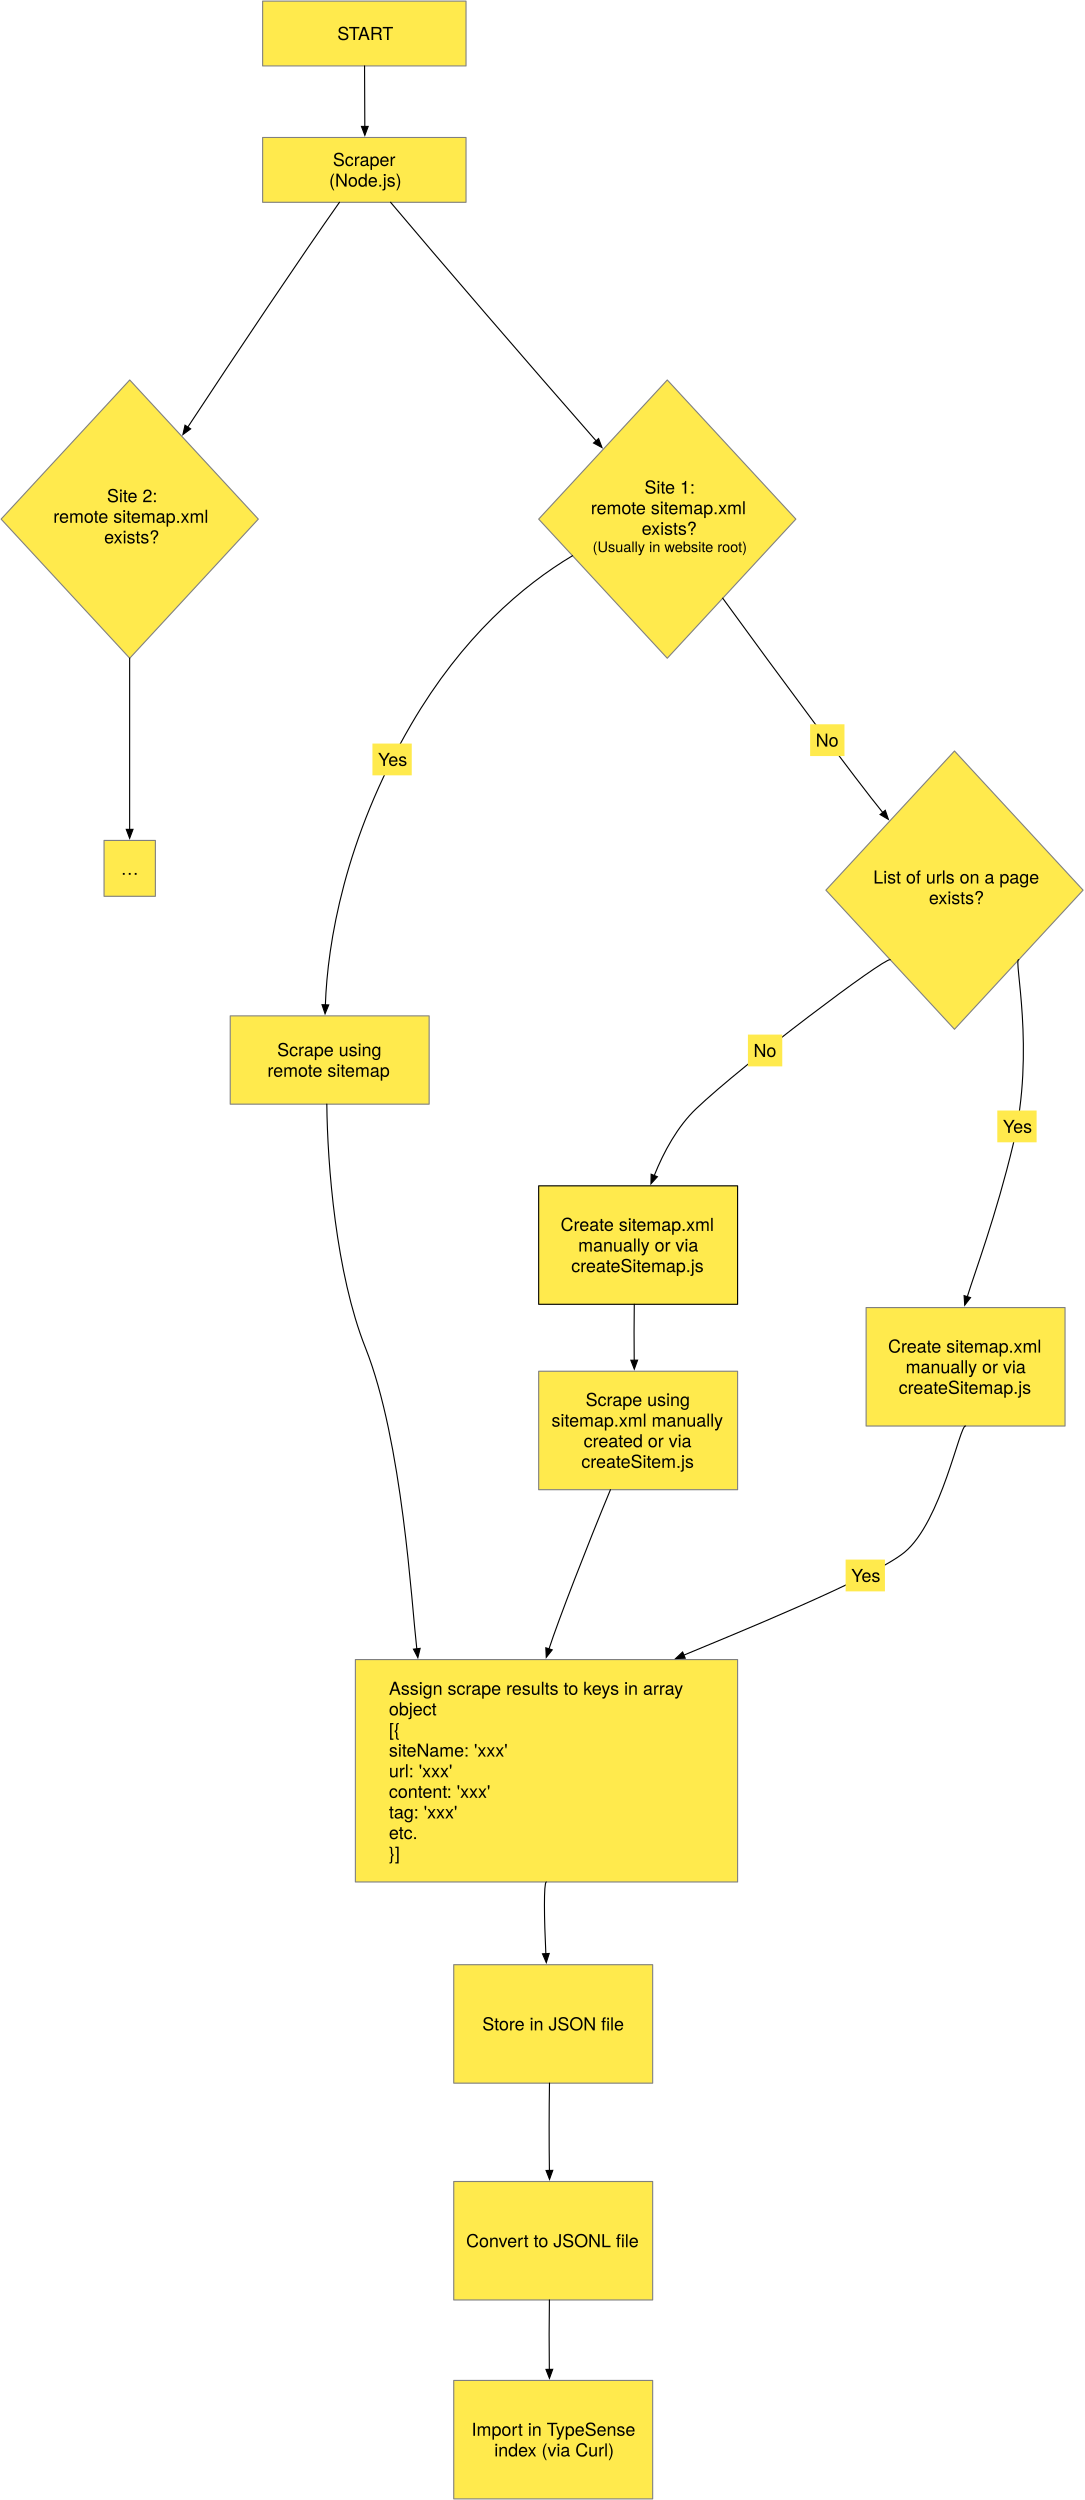
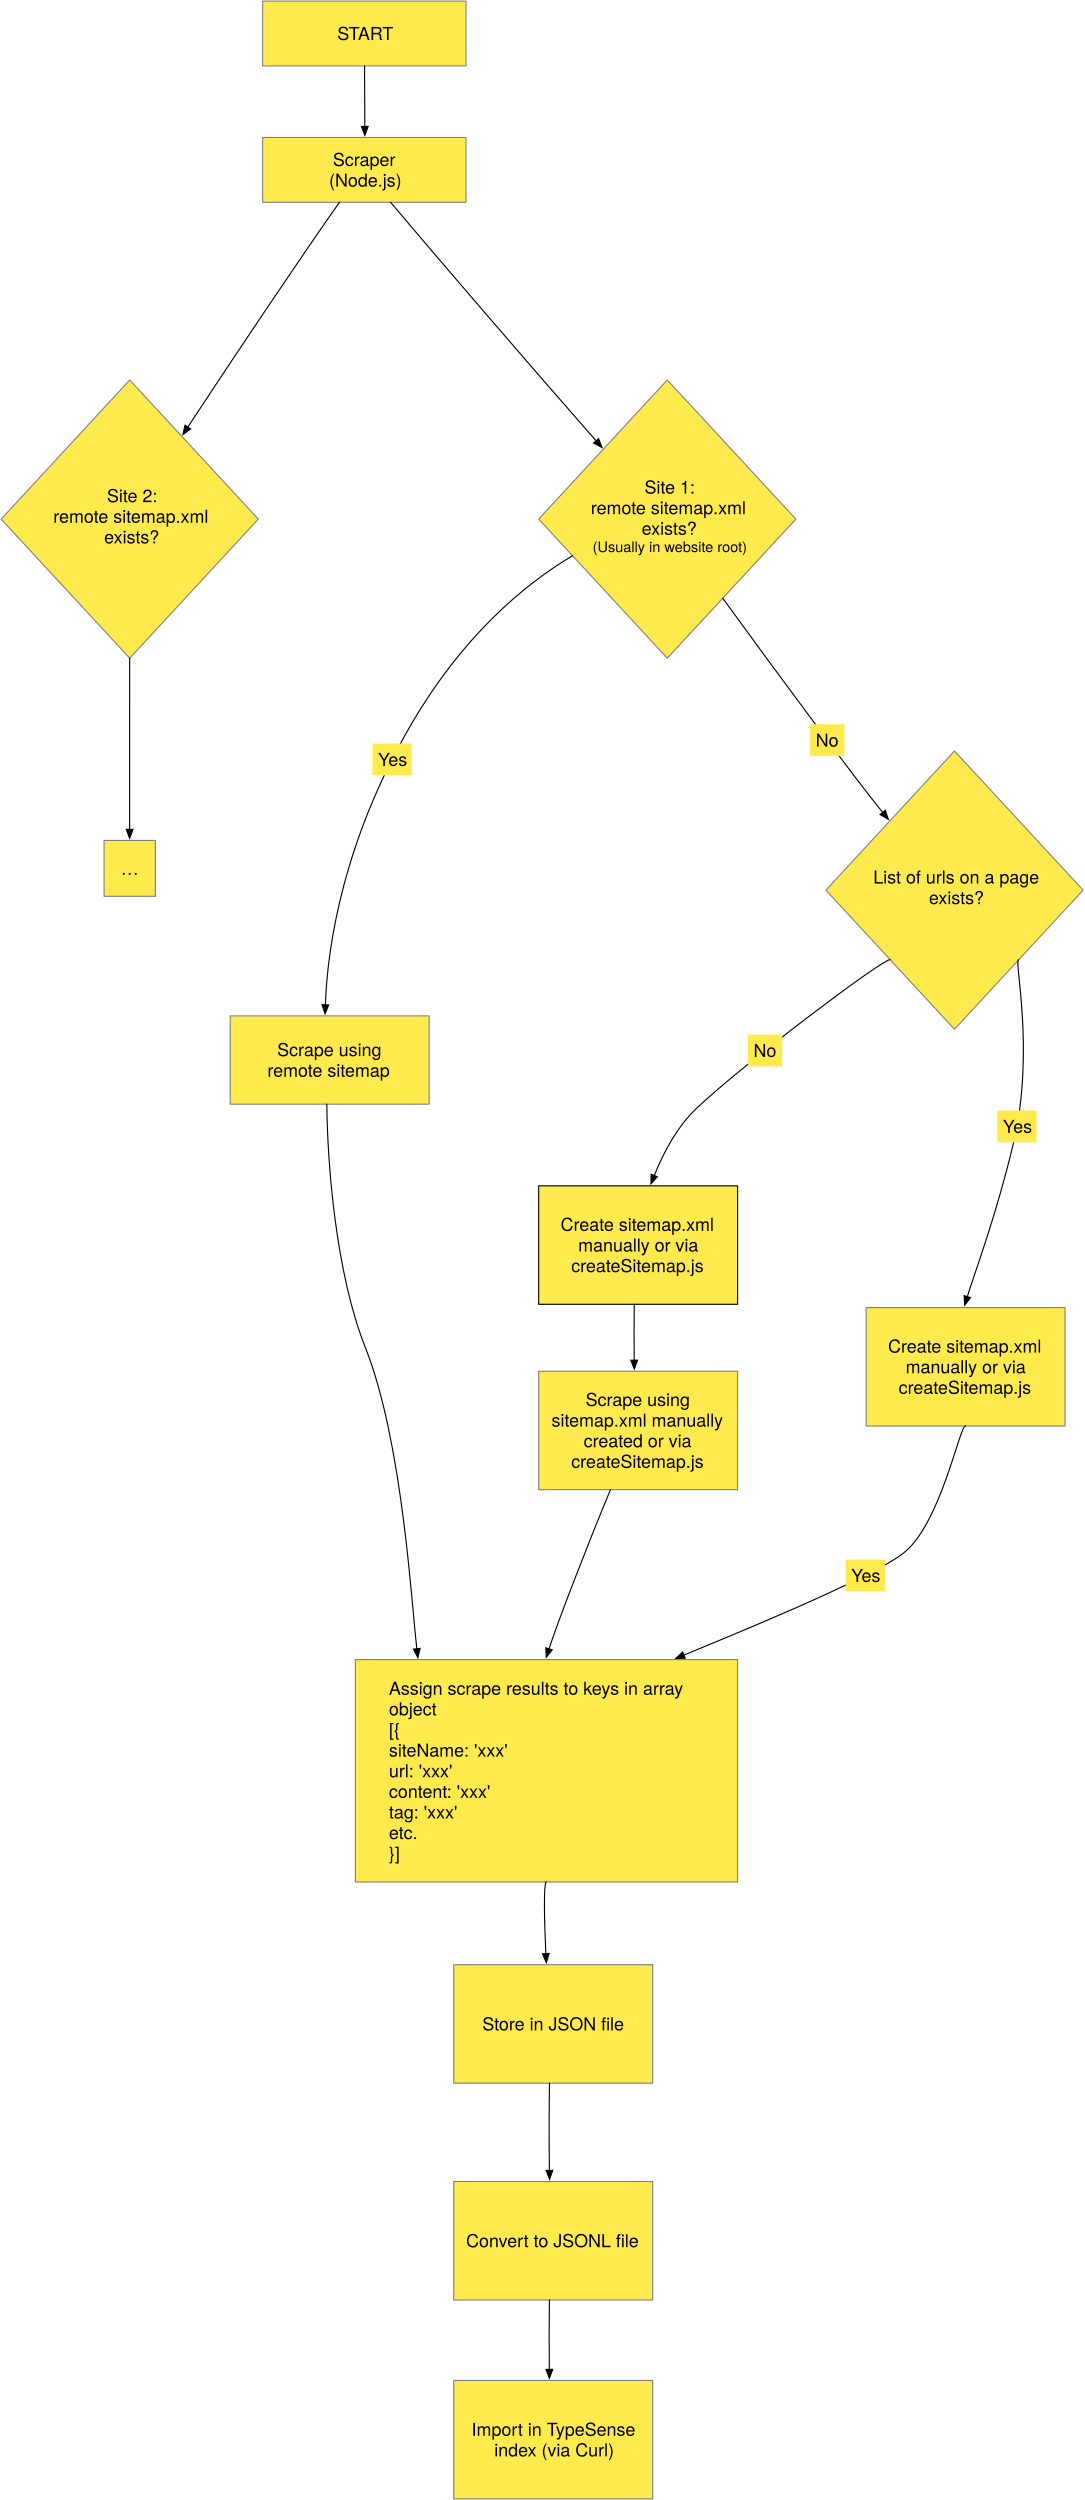
- <svg xmlns="http://www.w3.org/2000/svg" xmlns:xlink="http://www.w3.org/1999/xlink" viewBox="252 67 970 2237">
+ <svg xmlns="http://www.w3.org/2000/svg" xmlns:xlink="http://www.w3.org/1999/xlink" version="1.1" viewBox="252 67 970 2237">
  <defs>
    <marker orient="auto" overflow="visible" markerUnits="strokeWidth" id="FilledArrow_Marker" stroke-linejoin="miter" stroke-miterlimit="10" viewBox="-1 -4 10 8" markerWidth="10" markerHeight="8" color="black">
      <g>
        <path d="M 8 0 L 0 -3 L 0 3 Z" fill="currentColor" stroke="currentColor" stroke-width="1" />
      </g>
    </marker>
  </defs>
  <g id="Canvas_1" stroke-opacity="1" stroke="none" stroke-dasharray="none" fill="none" fill-opacity="1">
    <g id="Canvas_1_Layer_1">
      <g id="Graphic_3">
        <rect x="487" y="68" width="182" height="58" fill="#ffea4d" />
        <rect x="487" y="68" width="182" height="58" stroke="gray" stroke-linecap="round" stroke-linejoin="round" stroke-width="1" />
        <text transform="translate(492 87.776)" fill="black">
          <tspan font-family="Helvetica Neue" font-size="16" fill="black" x="61.848" y="15">START</tspan>
        </text>
      </g>
      <g id="Graphic_8">
-         <rect x="487" y="190" width="182" height="58" fill="#ffea4d" />
-         <rect x="487" y="190" width="182" height="58" stroke="gray" stroke-linecap="round" stroke-linejoin="round" stroke-width="1" />
-         <text transform="translate(492 200.552)" fill="black">
-           <tspan font-family="Helvetica Neue" font-size="16" fill="black" x="57.856" y="15">Scraper</tspan>
-           <tspan font-family="Helvetica Neue" font-size="16" fill="black" x="54.448" y="33.448">(Node.js)</tspan>
-         </text>
+         <a xlink:href="https://github.com/WebOfTrust/WOT-terms/tree/main/scrapers">
+           <rect x="487" y="190" width="182" height="58" fill="#ffea4d" />
+           <rect x="487" y="190" width="182" height="58" stroke="gray" stroke-linecap="round" stroke-linejoin="round" stroke-width="1" />
+           <text transform="translate(492 200.552)" fill="black">
+             <tspan font-family="Helvetica Neue" font-size="16" fill="black" x="57.856" y="15">Scraper</tspan>
+             <tspan font-family="Helvetica Neue" font-size="16" fill="black" x="54.448" y="33.448">(Node.js)</tspan>
+           </text>
+         </a>
      </g>
      <g id="Graphic_11">
        <path d="M 849.068 407 L 964.136 531.5 L 849.068 656 L 734 531.5 Z" fill="#ffea4d" />
        <path d="M 849.068 407 L 964.136 531.5 L 849.068 656 L 734 531.5 Z" stroke="gray" stroke-linecap="round" stroke-linejoin="round" stroke-width="1" />
        <text transform="translate(770.0684 493.656)" fill="black">
          <tspan font-family="Helvetica Neue" font-size="16" fill="black" x="58.629" y="15">Site 1:</tspan>
          <tspan font-family="Helvetica Neue" font-size="16" fill="black" x="10.605" y="33.448">remote sitemap.xml
          </tspan>
          <tspan font-family="Helvetica Neue" font-size="16" fill="black" x="56.117" y="51.896">exists?</tspan>
          <tspan font-family="Helvetica Neue" font-size="13" fill="black" x="12.213" y="67.344">(Usually in website
            root)</tspan>
        </text>
      </g>
      <g id="Graphic_12">
        <path d="M 368.068 407 L 483.136 531.5 L 368.068 656 L 253 531.5 Z" fill="#ffea4d" />
        <path d="M 368.068 407 L 483.136 531.5 L 368.068 656 L 253 531.5 Z" stroke="gray" stroke-linecap="round" stroke-linejoin="round" stroke-width="1" />
        <text transform="translate(289.0684 501.338)" fill="black">
          <tspan font-family="Helvetica Neue" font-size="16" fill="black" x="58.629" y="15">Site 2:</tspan>
          <tspan font-family="Helvetica Neue" font-size="16" fill="black" x="10.605" y="33.448">remote sitemap.xml
          </tspan>
          <tspan font-family="Helvetica Neue" font-size="16" fill="black" x="56.117" y="51.896">exists?</tspan>
        </text>
      </g>
      <g id="Line_13">
        <path d="M 578.204 126 C 578.353 149.404 578.422 166.952 578.44 180.101" marker-end="url(#FilledArrow_Marker)" stroke="black" stroke-linecap="round" stroke-linejoin="round" stroke-width="1" />
      </g>
      <g id="Line_15">
        <path d="M 555.764 248 C 523.691 293.368 463.649 382.779 420.074 449.116" marker-end="url(#FilledArrow_Marker)" stroke="black" stroke-linecap="round" stroke-linejoin="round" stroke-width="1" />
      </g>
      <g id="Line_16">
        <path d="M 601.476 248 C 642.042 296.241 726.423 394.28 785.358 461.425" marker-end="url(#FilledArrow_Marker)" stroke="black" stroke-linecap="round" stroke-linejoin="round" stroke-width="1" />
      </g>
      <g id="Graphic_17">
        <rect x="345.102" y="819" width="45.932" height="50" fill="#ffea4d" />
        <rect x="345.102" y="819" width="45.932" height="50" stroke="gray" stroke-linecap="round" stroke-linejoin="round" stroke-width="1" />
        <text transform="translate(350.1023 834.776)" fill="black">
          <tspan font-family="Helvetica Neue" font-size="16" fill="black" x="9.966" y="15">…</tspan>
        </text>
      </g>
      <g id="Line_18">
        <path d="M 368.012 655.939 C 367.992 711.2 367.98 772.006 367.999 809.1" marker-end="url(#FilledArrow_Marker)" stroke="black" stroke-linecap="round" stroke-linejoin="round" stroke-width="1" />
      </g>
      <g id="Graphic_19">
        <path d="M 1106.068 739 L 1221.136 863.5 L 1106.068 988 L 991 863.5 Z" fill="#ffea4d" />
        <path d="M 1106.068 739 L 1221.136 863.5 L 1106.068 988 L 991 863.5 Z" stroke="gray" stroke-linecap="round" stroke-linejoin="round" stroke-width="1" />
        <text transform="translate(1027.068 842.562)" fill="black">
          <tspan font-family="Helvetica Neue" font-size="16" fill="black" x="6.325" y="15">List of urls on a page
          </tspan>
          <tspan font-family="Helvetica Neue" font-size="16" fill="black" x="56.117" y="33.448">exists?</tspan>
        </text>
      </g>
      <g id="Line_20">
        <path d="M 898.7 602.3 C 948.127 670.416 1019.676 766.927 1041.825 793.964" marker-end="url(#FilledArrow_Marker)" stroke="black" stroke-linecap="round" stroke-linejoin="round" stroke-width="1" />
      </g>
      <g id="Graphic_24">
        <rect x="976.898" y="715.08" width="30.736" height="28.448" fill="#ffea4d" />
        <text transform="translate(981.898 720.0801)" fill="black">
          <tspan font-family="Helvetica Neue" font-size="16" fill="black" x="39257486e-20" y="15">No</tspan>
        </text>
      </g>
      <g id="Graphic_26">
-         <rect x="1027" y="1237" width="178" height="106" fill="#ffea4d" />
-         <rect x="1027" y="1237" width="178" height="106" stroke="gray" stroke-linecap="round" stroke-linejoin="round" stroke-width="1" />
-         <text transform="translate(1032 1262.328)" fill="black">
-           <tspan font-family="Helvetica Neue" font-size="16" fill="black" x="14.648" y="15">Create sitemap.xml</tspan>
-           <tspan font-family="Helvetica Neue" font-size="16" fill="black" x="30.36" y="33.448">manually or via </tspan>
-           <tspan font-family="Helvetica Neue" font-size="16" fill="black" x="24.136" y="51.896">createSitemap.js
-           </tspan>
-         </text>
+         <a xlink:href="https://github.com/WebOfTrust/WOT-terms/blob/main/scrapers/createSitemap.js">
+           <rect x="1027" y="1237" width="178" height="106" fill="#ffea4d" />
+           <rect x="1027" y="1237" width="178" height="106" stroke="gray" stroke-linecap="round" stroke-linejoin="round" stroke-width="1" />
+           <text transform="translate(1032 1262.328)" fill="black">
+             <tspan font-family="Helvetica Neue" font-size="16" fill="black" x="14.648" y="15">Create sitemap.xml</tspan>
+             <tspan font-family="Helvetica Neue" font-size="16" fill="black" x="30.36" y="33.448">manually or via
+             </tspan>
+             <tspan font-family="Helvetica Neue" font-size="16" fill="black" x="24.136" y="51.896">createSitemap.js
+             </tspan>
+           </text>
+         </a>
      </g>
      <g id="Line_32">
        <path d="M 1163.602 925.75 C 1158.602 923.75 1178.667 1006.667 1158.667 1090.667 C 1143.419 1154.708 1123.899 1206.488 1117.559 1227.225" marker-end="url(#FilledArrow_Marker)" stroke="black" stroke-linecap="round" stroke-linejoin="round" stroke-width="1" />
      </g>
      <g id="Graphic_31">
        <rect x="1144.378" y="1060.689" width="35.184" height="28.448" fill="#ffea4d" />
        <text transform="translate(1149.378 1065.689)" fill="black">
          <tspan font-family="Helvetica Neue" font-size="16" fill="black" x="552447e-18" y="15">Yes</tspan>
        </text>
      </g>
      <g id="Graphic_33">
        <rect x="570" y="1552" width="342" height="199" fill="#ffea4d" />
        <rect x="570" y="1552" width="342" height="199" stroke="gray" stroke-linecap="round" stroke-linejoin="round" stroke-width="1" />
        <text transform="translate(600 1568.484)" fill="black">
          <tspan font-family="Helvetica Neue" font-size="16" fill="black" x="0" y="15">Assign scrape results to keys in
            array </tspan>
          <tspan font-family="Helvetica Neue" font-size="16" fill="black" x="0" y="33.448">object</tspan>
          <tspan font-family="Helvetica Neue" font-size="16" fill="black" x="0" y="51.896">[{</tspan>
          <tspan font-family="Helvetica Neue" font-size="16" fill="black" x="0" y="70.344">    siteName:
            'xxx'</tspan>
          <tspan font-family="Helvetica Neue" font-size="16" fill="black" x="0" y="88.792">    url: 'xxx'
          </tspan>
          <tspan font-family="Helvetica Neue" font-size="16" fill="black" x="0" y="107.24">    content:
            'xxx'</tspan>
          <tspan font-family="Helvetica Neue" font-size="16" fill="black" x="0" y="125.688">    tag: 'xxx'
          </tspan>
          <tspan font-family="Helvetica Neue" font-size="16" fill="black" x="0" y="144.136">etc.</tspan>
          <tspan font-family="Helvetica Neue" font-size="16" fill="black" x="0" y="162.584">}]</tspan>
        </text>
      </g>
      <g id="Line_35">
        <path d="M 1116 1343 C 1111 1341 1094.406 1428.771 1061.333 1456 C 1033.183 1479.177 900.075 1532.863 863.966 1547.978" marker-end="url(#FilledArrow_Marker)" stroke="black" stroke-linecap="round" stroke-linejoin="round" stroke-width="1" />
      </g>
      <g id="Graphic_34">
        <rect x="1008.657" y="1462.513" width="35.184" height="28.448" fill="#ffea4d" />
        <text transform="translate(1013.657 1467.513)" fill="black">
          <tspan font-family="Helvetica Neue" font-size="16" fill="black" x="552447e-18" y="15">Yes</tspan>
        </text>
      </g>
      <g id="Graphic_36">
        <a xlink:href="https://github.com/WebOfTrust/WOT-terms/blob/main/scrapers/createSitemap.js">
          <rect x="734" y="1128.086" width="178" height="106" fill="#ffea4d" />
          <rect x="734" y="1128.086" width="178" height="106" stroke="black" stroke-linecap="round" stroke-linejoin="round" stroke-width="1" />
          <text transform="translate(739 1153.414)" fill="black">
            <tspan font-family="Helvetica Neue" font-size="16" fill="black" x="14.648" y="15">Create sitemap.xml</tspan>
            <tspan font-family="Helvetica Neue" font-size="16" fill="black" x="30.36" y="33.448">manually or via
            </tspan>
            <tspan font-family="Helvetica Neue" font-size="16" fill="black" x="24.136" y="51.896">createSitemap.js
            </tspan>
          </text>
        </a>
      </g>
      <g id="Graphic_37">
-         <rect x="734" y="1294" width="178" height="106" fill="#ffea4d" />
-         <rect x="734" y="1294" width="178" height="106" stroke="gray" stroke-linecap="round" stroke-linejoin="round" stroke-width="1" />
-         <text transform="translate(739 1310.104)" fill="black">
-           <tspan font-family="Helvetica Neue" font-size="16" fill="black" x="37.032" y="15">Scrape using </tspan>
-           <tspan font-family="Helvetica Neue" font-size="16" fill="black" x="6.488" y="33.448">sitemap.xml manually
-           </tspan>
-           <tspan font-family="Helvetica Neue" font-size="16" fill="black" x="35.256" y="51.896">created or via
-           </tspan>
-           <tspan font-family="Helvetica Neue" font-size="16" fill="black" x="33.176" y="70.344">createSitem.js</tspan>
-         </text>
+         <a xlink:href="https://github.com/WebOfTrust/WOT-terms/blob/main/scrapers/createSitemap.js">
+           <rect x="734" y="1294" width="178" height="106" fill="#ffea4d" />
+           <rect x="734" y="1294" width="178" height="106" stroke="gray" stroke-linecap="round" stroke-linejoin="round" stroke-width="1" />
+           <text transform="translate(739 1310.104)" fill="black">
+             <tspan font-family="Helvetica Neue" font-size="16" fill="black" x="37.032" y="15">Scrape using </tspan>
+             <tspan font-family="Helvetica Neue" font-size="16" fill="black" x="6.488" y="33.448">sitemap.xml manually
+             </tspan>
+             <tspan font-family="Helvetica Neue" font-size="16" fill="black" x="35.256" y="51.896">created or via
+             </tspan>
+             <tspan font-family="Helvetica Neue" font-size="16" fill="black" x="24.136" y="70.344">createSitemap.js
+             </tspan>
+           </text>
+         </a>
      </g>
      <g id="Line_39">
        <path d="M 1048.534 925.75 C 1043.534 923.75 917 1019 875 1059 C 858.354 1074.853 846 1097.406 837.441 1118.823" marker-end="url(#FilledArrow_Marker)" stroke="black" stroke-linecap="round" stroke-linejoin="round" stroke-width="1" />
      </g>
      <g id="Graphic_38">
        <rect x="921.237" y="992.755" width="30.736" height="28.448" fill="#ffea4d" />
        <text transform="translate(926.2369 997.7547)" fill="black">
          <tspan font-family="Helvetica Neue" font-size="16" fill="black" x="39257486e-20" y="15">No</tspan>
        </text>
      </g>
      <g id="Line_41">
        <path d="M 819.551 1234.086 C 819.329 1250.001 819.311 1267.613 819.488 1284.101" marker-end="url(#FilledArrow_Marker)" stroke="black" stroke-linecap="round" stroke-linejoin="round" stroke-width="1" />
      </g>
      <g id="Line_42">
        <path d="M 798.223 1400 C 777.917 1448.821 751.373 1517.35 743.264 1542.373" marker-end="url(#FilledArrow_Marker)" stroke="black" stroke-linecap="round" stroke-linejoin="round" stroke-width="1" />
      </g>
      <g id="Graphic_43">
        <rect x="458" y="976" width="178" height="79" fill="#ffea4d" />
        <rect x="458" y="976" width="178" height="79" stroke="gray" stroke-linecap="round" stroke-linejoin="round" stroke-width="1" />
        <text transform="translate(463 997.052)" fill="black">
          <tspan font-family="Helvetica Neue" font-size="16" fill="black" x="37.032" y="15">Scrape using</tspan>
          <tspan font-family="Helvetica Neue" font-size="16" fill="black" x="28.272" y="33.448">remote sitemap</tspan>
        </text>
      </g>
      <g id="Line_45">
        <path d="M 764.284 564.266 C 720.027 590.651 665.743 636.694 620 715.08 C 560.193 817.567 545.043 911.484 543.142 966.102" marker-end="url(#FilledArrow_Marker)" stroke="black" stroke-linecap="round" stroke-linejoin="round" stroke-width="1" />
      </g>
      <g id="Graphic_44">
        <rect x="585.256" y="732.334" width="35.184" height="28.448" fill="#ffea4d" />
        <text transform="translate(590.2557 737.3341)" fill="black">
          <tspan font-family="Helvetica Neue" font-size="16" fill="black" x="552447e-18" y="15">Yes</tspan>
        </text>
      </g>
      <g id="Line_46">
        <path d="M 544.438 1055 C 544.955 1108.895 552.513 1206.353 579 1273 C 612.206 1356.553 620.342 1503.398 624.95 1542.313" marker-end="url(#FilledArrow_Marker)" stroke="black" stroke-linecap="round" stroke-linejoin="round" stroke-width="1" />
      </g>
      <g id="Graphic_50">
        <rect x="658" y="1825" width="178" height="106" fill="#ffea4d" />
        <rect x="658" y="1825" width="178" height="106" stroke="gray" stroke-linecap="round" stroke-linejoin="round" stroke-width="1" />
        <text transform="translate(663 1868.776)" fill="black">
          <tspan font-family="Helvetica Neue" font-size="16" fill="black" x="20.584" y="15">Store in JSON file</tspan>
        </text>
      </g>
      <g id="Graphic_49">
        <rect x="658" y="2019" width="178" height="106" fill="#ffea4d" />
        <rect x="658" y="2019" width="178" height="106" stroke="gray" stroke-linecap="round" stroke-linejoin="round" stroke-width="1" />
        <text transform="translate(663 2062.776)" fill="black">
          <tspan font-family="Helvetica Neue" font-size="16" fill="black" x="6.064" y="15">Convert to JSONL file</tspan>
        </text>
      </g>
      <g id="Line_48">
        <path d="M 743.678 1931 C 743.287 1955.135 743.27 1983.879 743.607 2009.098" marker-end="url(#FilledArrow_Marker)" stroke="black" stroke-linecap="round" stroke-linejoin="round" stroke-width="1" />
      </g>
      <g id="Line_47">
        <path d="M 743.606 2125 C 743.311 2144.514 743.293 2166.804 743.539 2187.106" marker-end="url(#FilledArrow_Marker)" stroke="black" stroke-linecap="round" stroke-linejoin="round" stroke-width="1" />
      </g>
      <g id="Graphic_51">
        <rect x="658" y="2197" width="178" height="106" fill="#ffea4d" />
        <rect x="658" y="2197" width="178" height="106" stroke="gray" stroke-linecap="round" stroke-linejoin="round" stroke-width="1" />
        <text transform="translate(663 2231.552)" fill="black">
          <tspan font-family="Helvetica Neue" font-size="16" fill="black" x="10.944" y="15">Import in TypeSense</tspan>
          <tspan font-family="Helvetica Neue" font-size="16" fill="black" x="31.264" y="33.448">index (via Curl)</tspan>
        </text>
      </g>
      <g id="Line_52">
        <path d="M 740.778 1751 C 738.494 1751.971 738.886 1783.648 740.425 1815.119" marker-end="url(#FilledArrow_Marker)" stroke="black" stroke-linecap="round" stroke-linejoin="round" stroke-width="1" />
      </g>
    </g>
  </g>
</svg>
